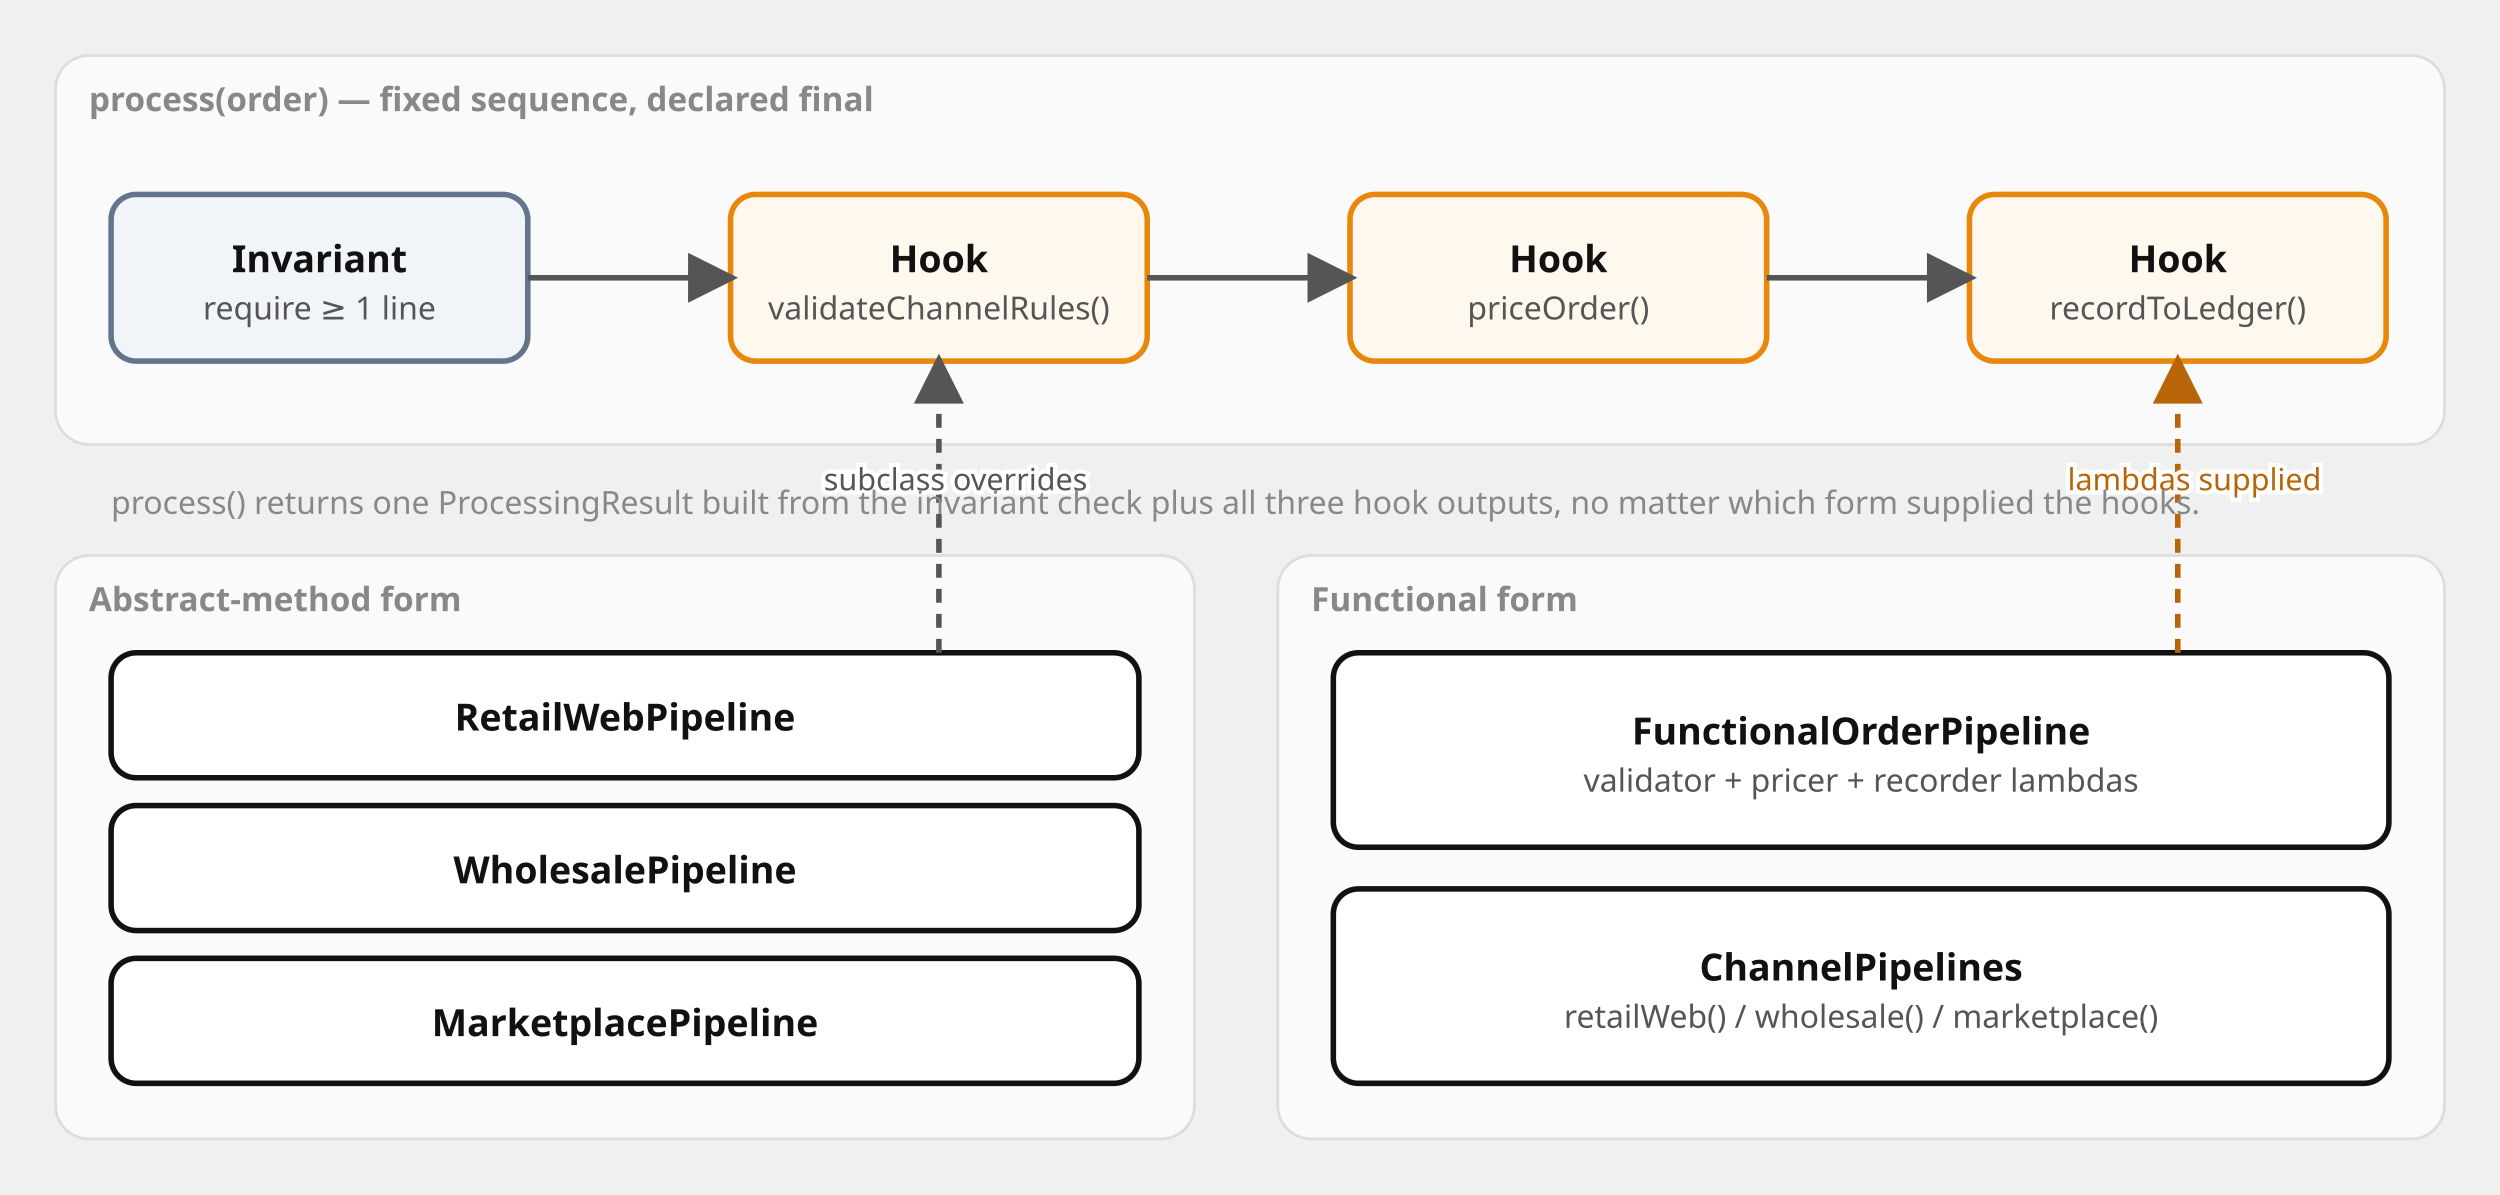
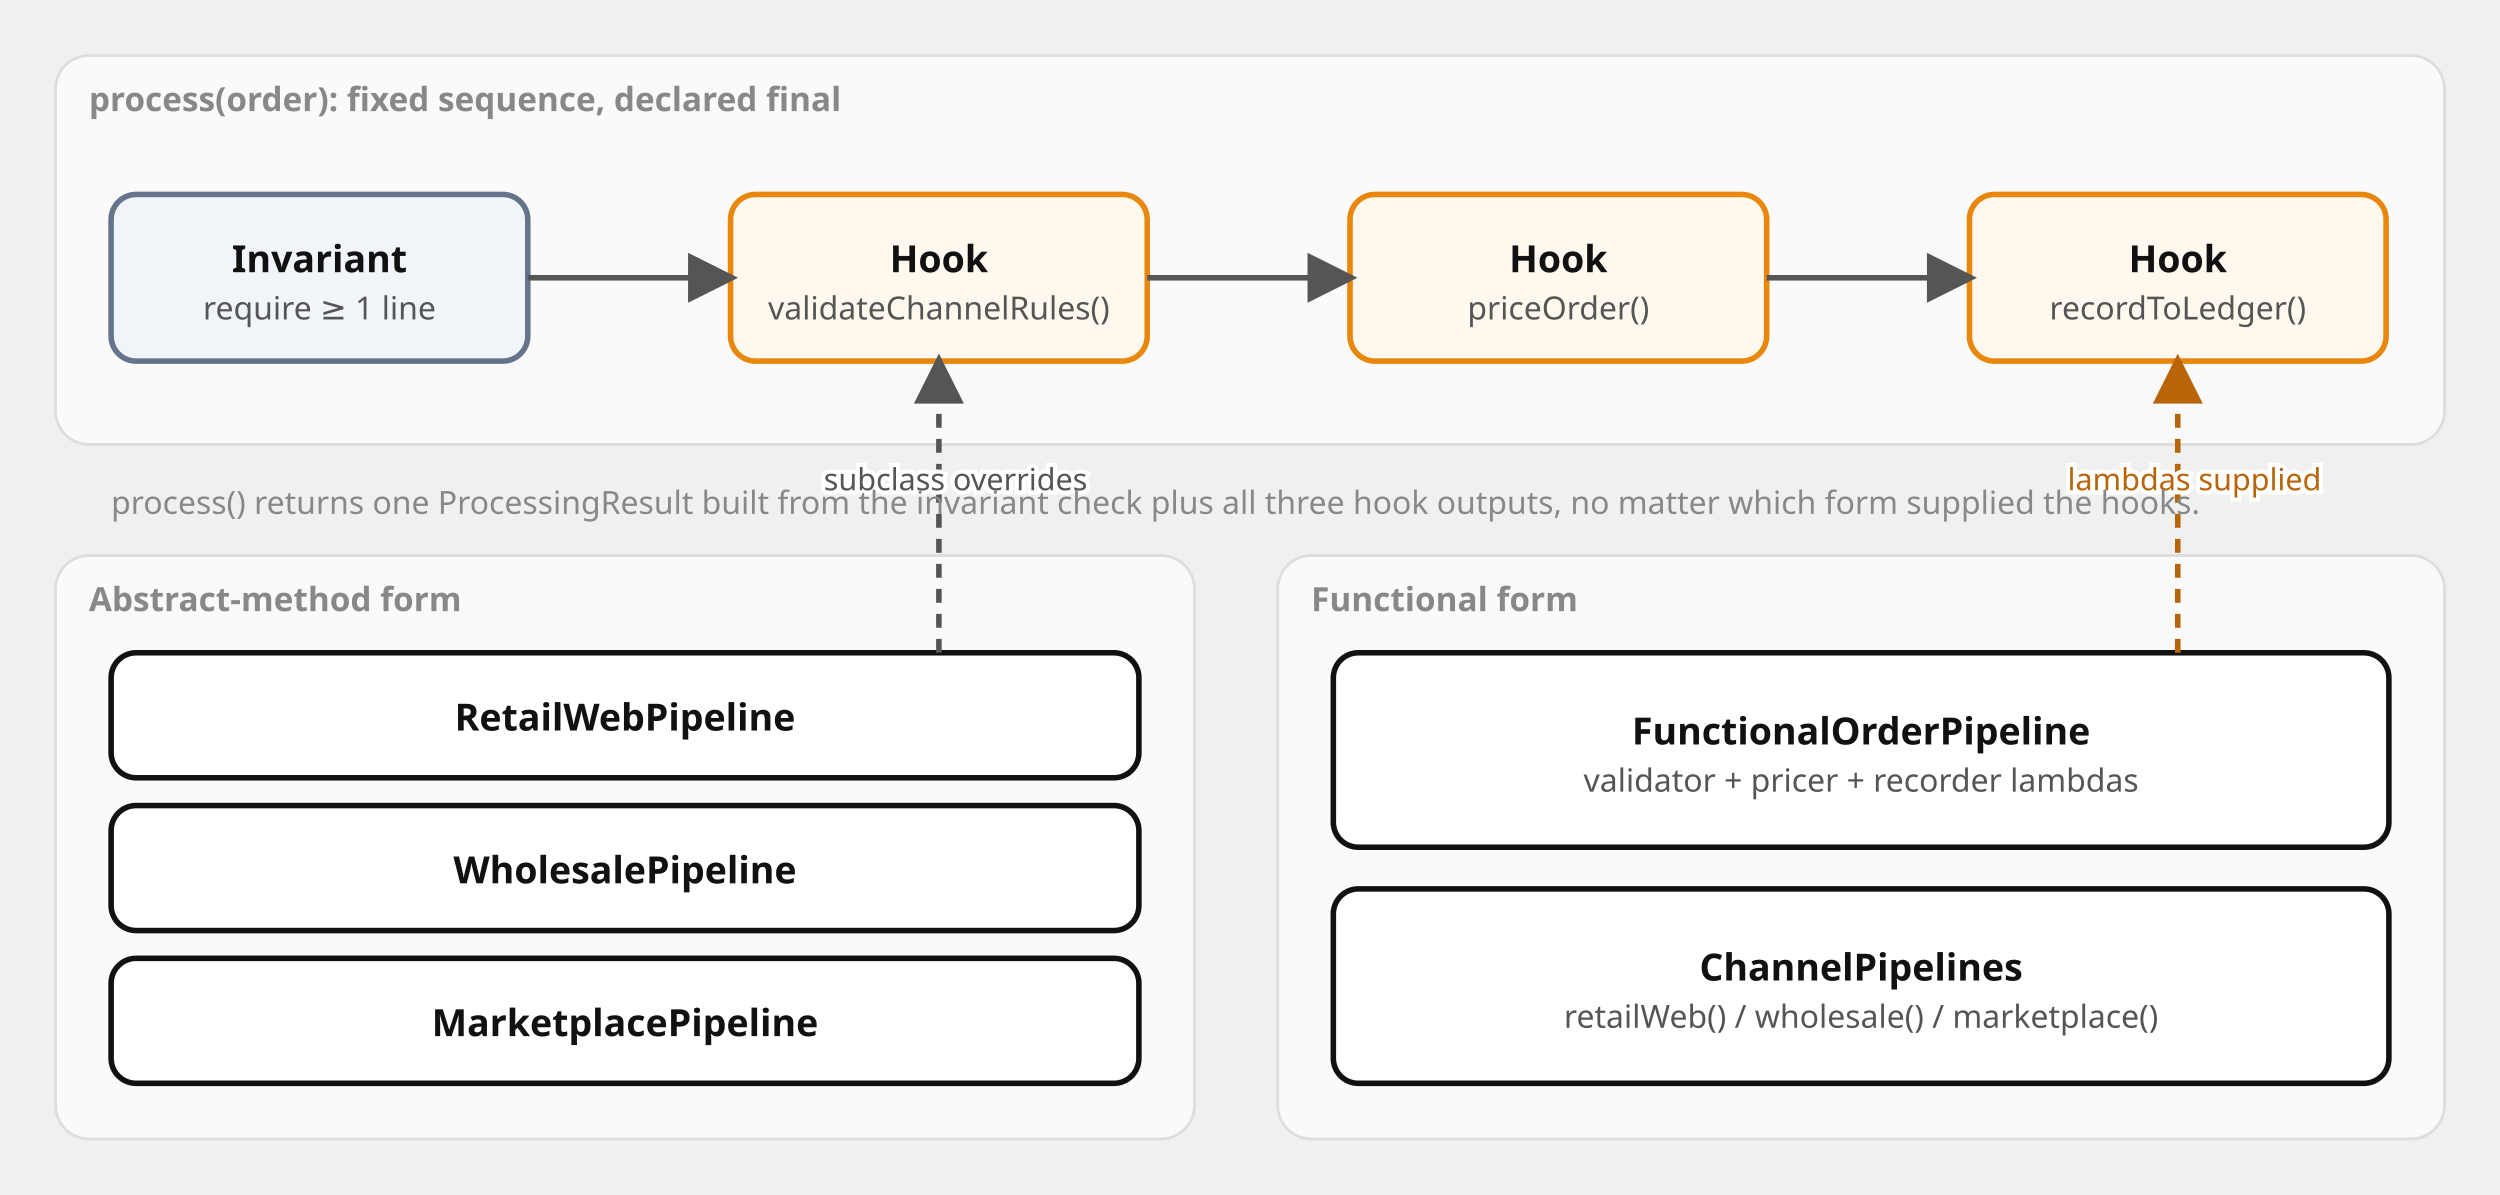
<svg xmlns="http://www.w3.org/2000/svg" viewBox="0 0 900 430" font-family="'Red Hat Text', system-ui, sans-serif" role="img">
  <defs>
    <marker id="a" viewBox="0 0 10 10" refX="8.5" refY="5" markerWidth="9" markerHeight="9" orient="auto-start-reverse">
      <path d="M0,0 L10,5 L0,10 z" fill="#555" />
    </marker>
    <marker id="am" viewBox="0 0 10 10" refX="8.5" refY="5" markerWidth="9" markerHeight="9" orient="auto-start-reverse">
      <path d="M0,0 L10,5 L0,10 z" fill="#b8650a" />
    </marker>
  </defs>
  <rect x="20" y="20" width="860" height="140" rx="12" fill="#fafafa" stroke="#ddd" />
-   <text x="32" y="40" font-size="12" font-weight="700" fill="#888">process(order) — fixed sequence, declared final</text>
+   <text x="32" y="40" font-size="12" font-weight="700" fill="#888">process(order): fixed sequence, declared final</text>
  <rect x="20" y="200" width="410" height="210" rx="12" fill="#fafafa" stroke="#ddd" />
  <text x="32" y="220" font-size="12" font-weight="700" fill="#888">Abstract-method form</text>
  <rect x="460" y="200" width="420" height="210" rx="12" fill="#fafafa" stroke="#ddd" />
  <text x="472" y="220" font-size="12" font-weight="700" fill="#888">Functional form</text>
  <rect x="40" y="70" width="150" height="60" rx="9" fill="#f1f5f9" stroke="#64748b" stroke-width="2" />
  <text x="115.0" y="98.0" font-size="13.5" font-weight="700" fill="#111111" text-anchor="middle">Invariant</text>
  <text x="115.0" y="115.0" font-size="11.5" fill="#555555" text-anchor="middle">require ≥ 1 line</text>
  <rect x="263" y="70" width="150" height="60" rx="9" fill="#fff8ef" stroke="#e8870c" stroke-width="2" />
  <text x="338.0" y="98.0" font-size="13.5" font-weight="700" fill="#111111" text-anchor="middle">Hook</text>
  <text x="338.0" y="115.0" font-size="11.5" fill="#555555" text-anchor="middle">validateChannelRules()</text>
  <rect x="486" y="70" width="150" height="60" rx="9" fill="#fff8ef" stroke="#e8870c" stroke-width="2" />
  <text x="561.0" y="98.0" font-size="13.5" font-weight="700" fill="#111111" text-anchor="middle">Hook</text>
  <text x="561.0" y="115.0" font-size="11.5" fill="#555555" text-anchor="middle">priceOrder()</text>
  <rect x="709" y="70" width="150" height="60" rx="9" fill="#fff8ef" stroke="#e8870c" stroke-width="2" />
  <text x="784.0" y="98.0" font-size="13.5" font-weight="700" fill="#111111" text-anchor="middle">Hook</text>
  <text x="784.0" y="115.0" font-size="11.5" fill="#555555" text-anchor="middle">recordToLedger()</text>
  <rect x="40" y="235" width="370" height="45" rx="9" fill="#ffffff" stroke="#111111" stroke-width="2" />
  <text x="225.0" y="263.0" font-size="13.5" font-weight="700" fill="#111111" text-anchor="middle">RetailWebPipeline</text>
  <rect x="40" y="290" width="370" height="45" rx="9" fill="#ffffff" stroke="#111111" stroke-width="2" />
  <text x="225.0" y="318.0" font-size="13.5" font-weight="700" fill="#111111" text-anchor="middle">WholesalePipeline</text>
  <rect x="40" y="345" width="370" height="45" rx="9" fill="#ffffff" stroke="#111111" stroke-width="2" />
  <text x="225.0" y="373.0" font-size="13.5" font-weight="700" fill="#111111" text-anchor="middle">MarketplacePipeline</text>
  <rect x="480" y="235" width="380" height="70" rx="9" fill="#ffffff" stroke="#111111" stroke-width="2" />
  <text x="670.0" y="268.0" font-size="13.5" font-weight="700" fill="#111111" text-anchor="middle">FunctionalOrderPipeline</text>
  <text x="670.0" y="285.0" font-size="11.5" fill="#555555" text-anchor="middle">validator + pricer + recorder lambdas</text>
  <rect x="480" y="320" width="380" height="70" rx="9" fill="#ffffff" stroke="#111111" stroke-width="2" />
  <text x="670.0" y="353.0" font-size="13.5" font-weight="700" fill="#111111" text-anchor="middle">ChannelPipelines</text>
  <text x="670.0" y="370.0" font-size="11.5" fill="#555555" text-anchor="middle">retailWeb() / wholesale() / marketplace()</text>
  <path d="M190,100 L263,100" fill="none" stroke="#555" stroke-width="2" marker-end="url(#a)" />
  <path d="M413,100 L486,100" fill="none" stroke="#555" stroke-width="2" marker-end="url(#a)" />
  <path d="M636,100 L709,100" fill="none" stroke="#555" stroke-width="2" marker-end="url(#a)" />
  <path d="M338,235 L338,130" fill="none" stroke="#555" stroke-width="2" stroke-dasharray="5 4" marker-end="url(#a)" />
  <text x="344.0" y="176.5" font-size="11" fill="#ffffff" stroke="#ffffff" stroke-width="3" paint-order="stroke" text-anchor="middle">subclass overrides</text>
  <text x="344.0" y="176.5" font-size="11" fill="#555" text-anchor="middle">subclass overrides</text>
  <path d="M784,235 L784,130" fill="none" stroke="#b8650a" stroke-width="2" stroke-dasharray="5 4" marker-end="url(#am)" />
  <text x="790.0" y="176.5" font-size="11" fill="#ffffff" stroke="#ffffff" stroke-width="3" paint-order="stroke" text-anchor="middle">lambdas supplied</text>
  <text x="790.0" y="176.5" font-size="11" fill="#b8650a" text-anchor="middle">lambdas supplied</text>
  <text x="40" y="185" font-size="11.5" fill="#888" text-anchor="start">process() returns one ProcessingResult built from the invariant check plus all three hook outputs, no matter which form supplied the hooks.</text>
</svg>
